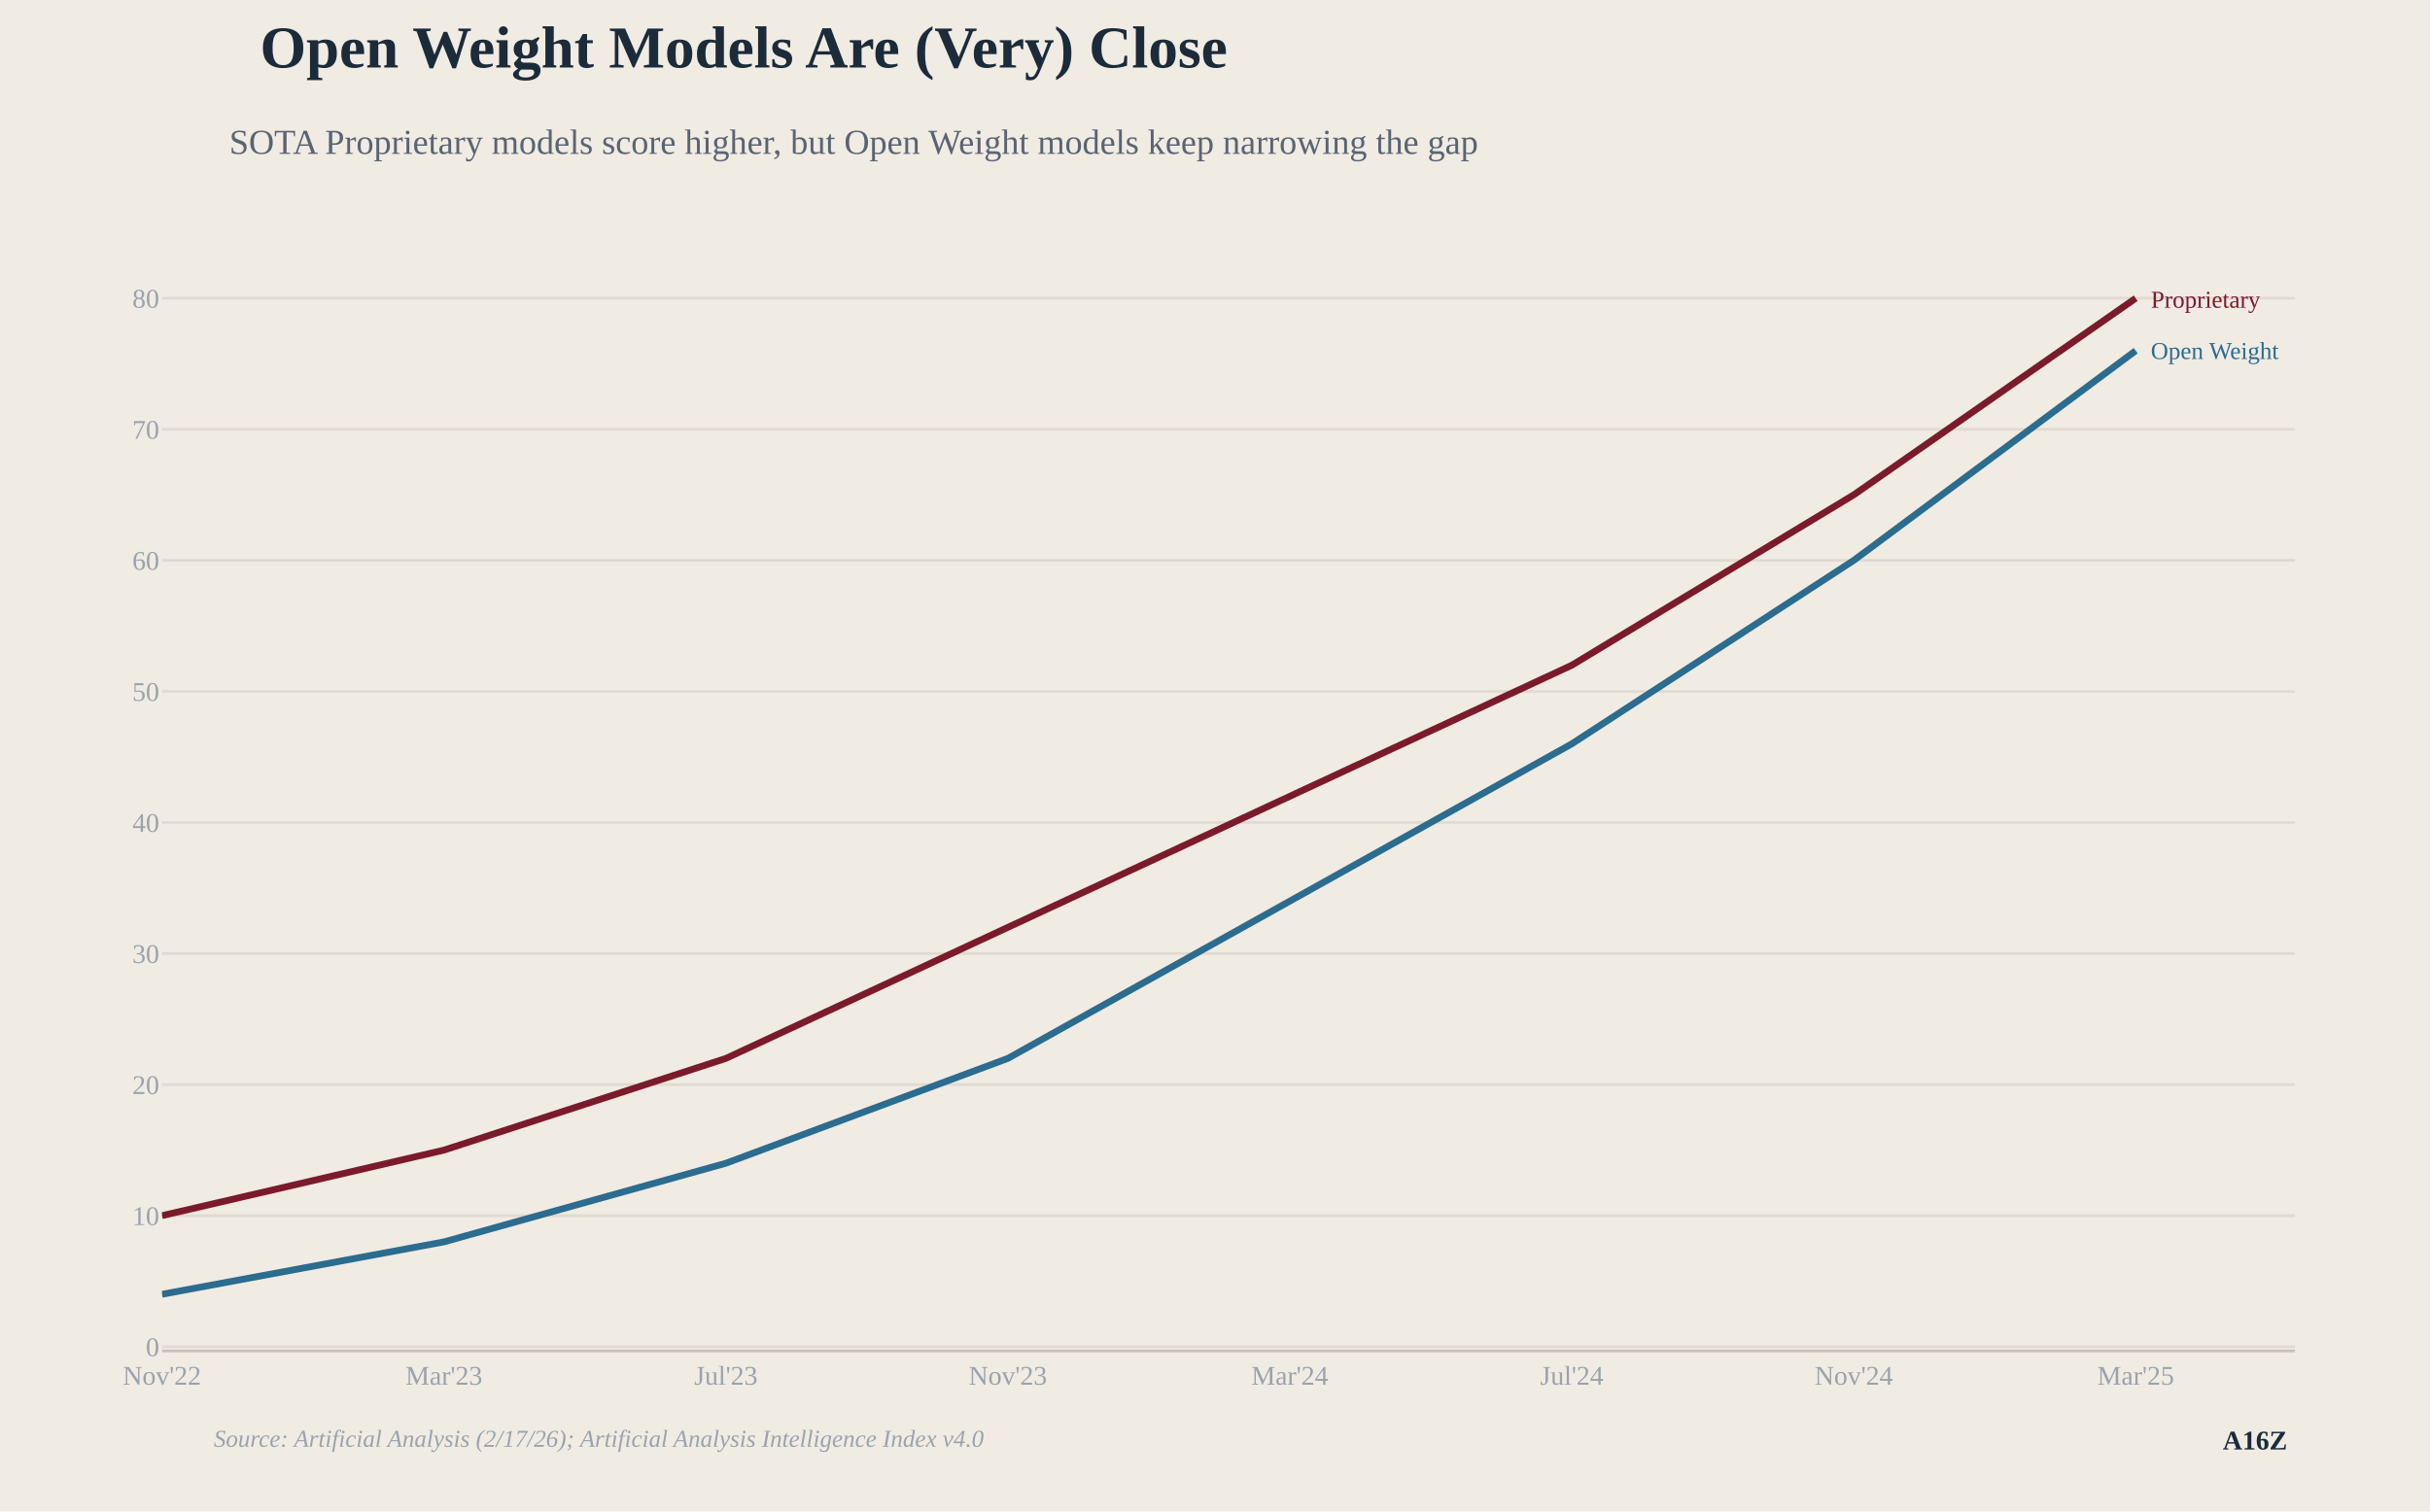
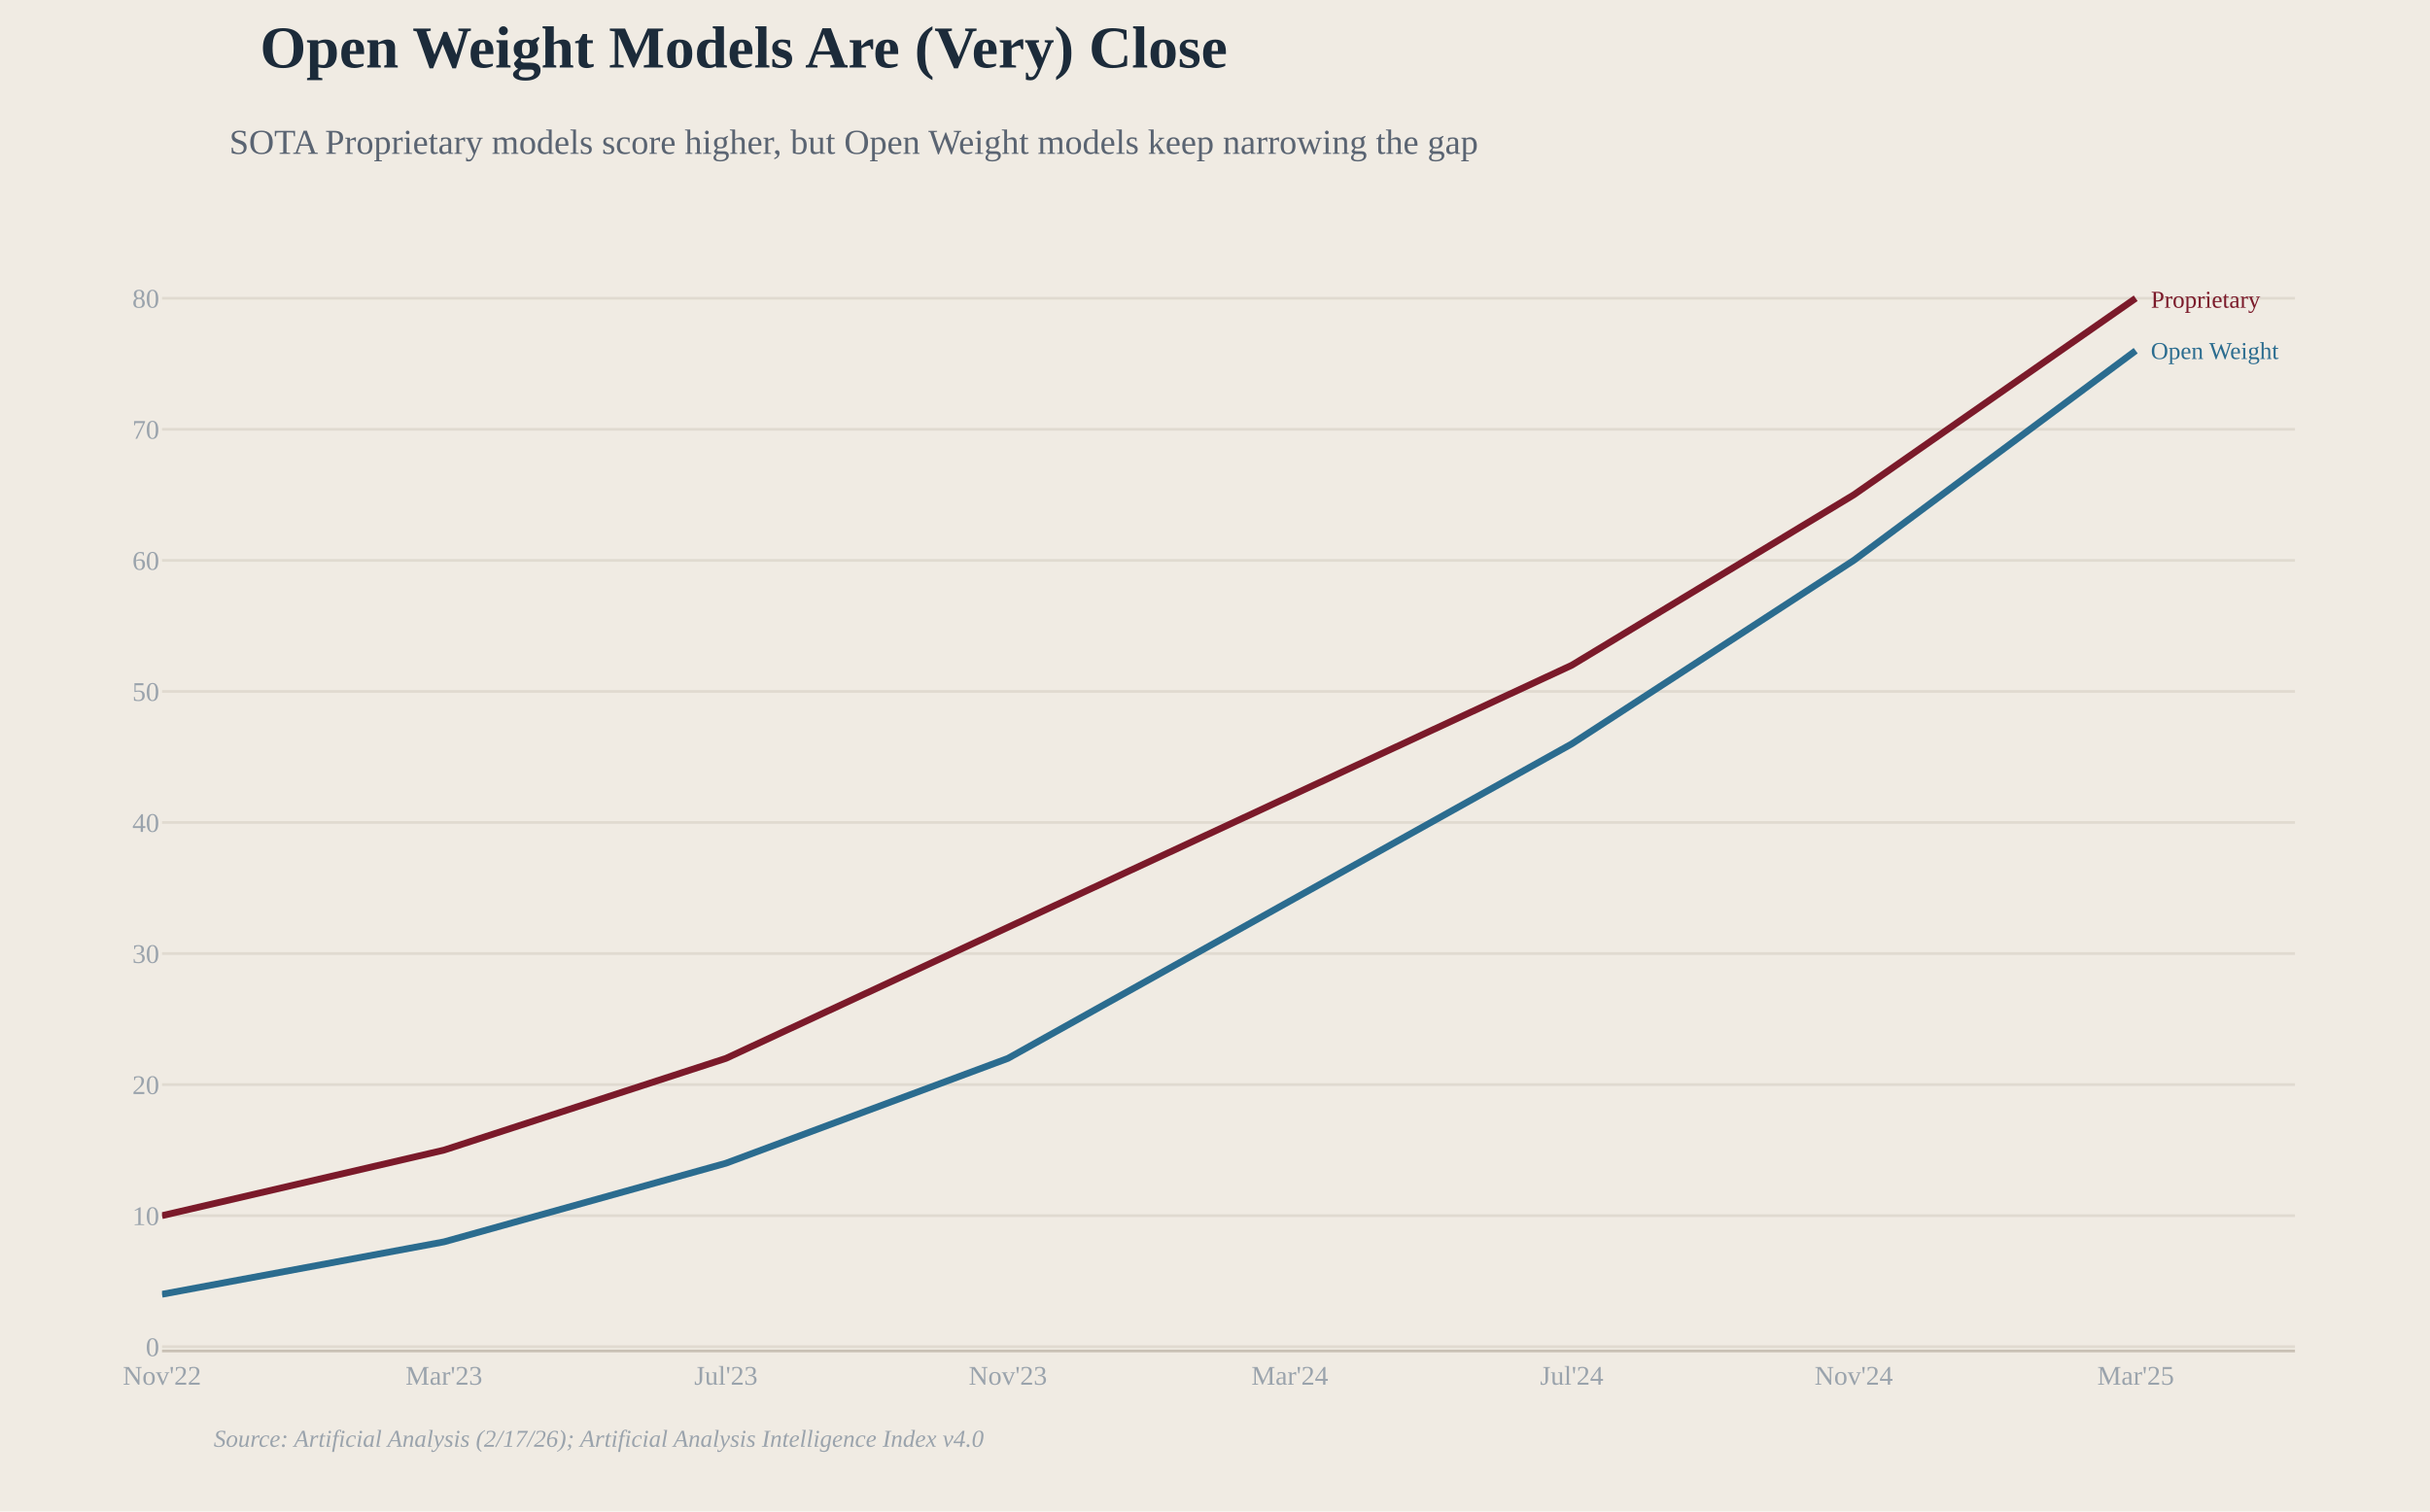
<svg xmlns="http://www.w3.org/2000/svg" class="main-svg" width="900" height="560" style="" viewBox="0 0 900 560">
  <rect x="0" y="0" width="900" height="560" style="fill: rgb(240, 235, 227); fill-opacity: 1;" />
-   <defs id="defs-b1dff6">
+   <defs id="defs-20a504">
    <g class="clips">
-       <clipPath id="clipb1dff6xyplot" class="plotclip">
+       <clipPath id="clip20a504xyplot" class="plotclip">
        <rect width="790" height="410" />
      </clipPath>
-       <clipPath class="axesclip" id="clipb1dff6x">
+       <clipPath class="axesclip" id="clip20a504x">
        <rect x="60" y="0" width="790" height="560" />
      </clipPath>
-       <clipPath class="axesclip" id="clipb1dff6y">
+       <clipPath class="axesclip" id="clip20a504y">
        <rect x="0" y="90" width="900" height="410" />
      </clipPath>
-       <clipPath class="axesclip" id="clipb1dff6xy">
+       <clipPath class="axesclip" id="clip20a504xy">
        <rect x="60" y="90" width="790" height="410" />
      </clipPath>
    </g>
    <g class="gradients" />
    <g class="patterns" />
  </defs>
  <g class="bglayer" />
  <g class="layer-below">
    <g class="imagelayer" />
    <g class="shapelayer" />
  </g>
  <g class="cartesianlayer">
    <g class="subplot xy">
      <g class="layer-subplot">
        <g class="shapelayer" />
        <g class="imagelayer" />
      </g>
      <g class="minor-gridlayer">
        <g class="x" />
        <g class="y" />
      </g>
      <g class="gridlayer">
        <g class="x" />
        <g class="y">
          <path class="ygrid crisp" transform="translate(0,498.92)" d="M60,0h790" style="stroke: rgb(224, 218, 208); stroke-opacity: 1; stroke-width: 1px;" />
          <path class="ygrid crisp" transform="translate(0,450.37)" d="M60,0h790" style="stroke: rgb(224, 218, 208); stroke-opacity: 1; stroke-width: 1px;" />
          <path class="ygrid crisp" transform="translate(0,401.82)" d="M60,0h790" style="stroke: rgb(224, 218, 208); stroke-opacity: 1; stroke-width: 1px;" />
          <path class="ygrid crisp" transform="translate(0,353.26)" d="M60,0h790" style="stroke: rgb(224, 218, 208); stroke-opacity: 1; stroke-width: 1px;" />
          <path class="ygrid crisp" transform="translate(0,304.71)" d="M60,0h790" style="stroke: rgb(224, 218, 208); stroke-opacity: 1; stroke-width: 1px;" />
          <path class="ygrid crisp" transform="translate(0,256.16)" d="M60,0h790" style="stroke: rgb(224, 218, 208); stroke-opacity: 1; stroke-width: 1px;" />
          <path class="ygrid crisp" transform="translate(0,207.61)" d="M60,0h790" style="stroke: rgb(224, 218, 208); stroke-opacity: 1; stroke-width: 1px;" />
          <path class="ygrid crisp" transform="translate(0,159.05)" d="M60,0h790" style="stroke: rgb(224, 218, 208); stroke-opacity: 1; stroke-width: 1px;" />
          <path class="ygrid crisp" transform="translate(0,110.5)" d="M60,0h790" style="stroke: rgb(224, 218, 208); stroke-opacity: 1; stroke-width: 1px;" />
        </g>
      </g>
      <g class="zerolinelayer" />
      <g class="layer-between">
        <g class="shapelayer" />
        <g class="imagelayer" />
      </g>
      <path class="xlines-below" />
      <path class="ylines-below" />
      <g class="overlines-below" />
      <g class="xaxislayer-below" />
      <g class="yaxislayer-below" />
      <g class="overaxes-below" />
      <g class="overplot">
-         <g class="xy" transform="translate(60,90)" clip-path="url(#clipb1dff6xyplot)">
+         <g class="xy" transform="translate(60,90)" clip-path="url(#clip20a504xyplot)">
          <g class="scatterlayer mlayer">
-             <g class="trace scatter trace096e96" style="stroke-miterlimit: 2; opacity: 1;">
+             <g class="trace scatter traced77733" style="stroke-miterlimit: 2; opacity: 1;">
              <g class="fills" />
              <g class="errorbars" />
              <g class="lines">
                <path class="js-line" d="M0,360.37L104.43,336.09L208.86,302.11L522.14,156.45L626.57,93.33L731,20.5" style="vector-effect: none; fill: none; stroke: rgb(123, 26, 42); stroke-opacity: 1; stroke-width: 2.5px; opacity: 1;" />
              </g>
              <g class="points" />
              <g class="text" />
            </g>
-             <g class="trace scatter trace79f17f" style="stroke-miterlimit: 2; opacity: 1;">
+             <g class="trace scatter traceba86aa" style="stroke-miterlimit: 2; opacity: 1;">
              <g class="fills" />
              <g class="errorbars" />
              <g class="lines">
                <path class="js-line" d="M0,389.5L104.43,370.08L208.86,340.95L313.29,302.11L417.71,243.84L522.14,185.58L626.57,117.61L731,39.92" style="vector-effect: none; fill: none; stroke: rgb(43, 108, 143); stroke-opacity: 1; stroke-width: 2.5px; opacity: 1;" />
              </g>
              <g class="points" />
              <g class="text" />
            </g>
          </g>
        </g>
      </g>
      <g class="zerolinelayer-above" />
      <path class="xlines-above crisp" d="M60,500.5H850" style="fill: none; stroke-width: 1px; stroke: rgb(200, 192, 180); stroke-opacity: 1;" />
      <path class="ylines-above crisp" d="M0,0" style="fill: none;" />
      <g class="overlines-above" />
      <g class="xaxislayer-above">
        <g class="xtick">
          <text text-anchor="middle" x="0" y="513" transform="translate(60,0)" style="font-family: Georgia, 'Times New Roman', serif; font-size: 10px; fill: rgb(154, 163, 172); fill-opacity: 1; white-space: pre;">Nov'22</text>
        </g>
        <g class="xtick">
          <text text-anchor="middle" x="0" y="513" transform="translate(164.43,0)" style="font-family: Georgia, 'Times New Roman', serif; font-size: 10px; fill: rgb(154, 163, 172); fill-opacity: 1; white-space: pre;">Mar'23</text>
        </g>
        <g class="xtick">
          <text text-anchor="middle" x="0" y="513" transform="translate(268.86,0)" style="font-family: Georgia, 'Times New Roman', serif; font-size: 10px; fill: rgb(154, 163, 172); fill-opacity: 1; white-space: pre;">Jul'23</text>
        </g>
        <g class="xtick">
          <text text-anchor="middle" x="0" y="513" transform="translate(373.29,0)" style="font-family: Georgia, 'Times New Roman', serif; font-size: 10px; fill: rgb(154, 163, 172); fill-opacity: 1; white-space: pre;">Nov'23</text>
        </g>
        <g class="xtick">
          <text text-anchor="middle" x="0" y="513" transform="translate(477.71,0)" style="font-family: Georgia, 'Times New Roman', serif; font-size: 10px; fill: rgb(154, 163, 172); fill-opacity: 1; white-space: pre;">Mar'24</text>
        </g>
        <g class="xtick">
          <text text-anchor="middle" x="0" y="513" transform="translate(582.14,0)" style="font-family: Georgia, 'Times New Roman', serif; font-size: 10px; fill: rgb(154, 163, 172); fill-opacity: 1; white-space: pre;">Jul'24</text>
        </g>
        <g class="xtick">
          <text text-anchor="middle" x="0" y="513" transform="translate(686.57,0)" style="font-family: Georgia, 'Times New Roman', serif; font-size: 10px; fill: rgb(154, 163, 172); fill-opacity: 1; white-space: pre;">Nov'24</text>
        </g>
        <g class="xtick">
          <text text-anchor="middle" x="0" y="513" transform="translate(791,0)" style="font-family: Georgia, 'Times New Roman', serif; font-size: 10px; fill: rgb(154, 163, 172); fill-opacity: 1; white-space: pre;">Mar'25</text>
        </g>
      </g>
      <g class="yaxislayer-above">
        <g class="ytick">
          <text text-anchor="end" x="59" y="3.5" transform="translate(0,498.92)" style="font-family: Georgia, 'Times New Roman', serif; font-size: 10px; fill: rgb(154, 163, 172); fill-opacity: 1; white-space: pre;">0</text>
        </g>
        <g class="ytick">
          <text text-anchor="end" x="59" y="3.5" style="font-family: Georgia, 'Times New Roman', serif; font-size: 10px; fill: rgb(154, 163, 172); fill-opacity: 1; white-space: pre;" transform="translate(0,450.37)">10</text>
        </g>
        <g class="ytick">
          <text text-anchor="end" x="59" y="3.5" style="font-family: Georgia, 'Times New Roman', serif; font-size: 10px; fill: rgb(154, 163, 172); fill-opacity: 1; white-space: pre;" transform="translate(0,401.82)">20</text>
        </g>
        <g class="ytick">
          <text text-anchor="end" x="59" y="3.5" style="font-family: Georgia, 'Times New Roman', serif; font-size: 10px; fill: rgb(154, 163, 172); fill-opacity: 1; white-space: pre;" transform="translate(0,353.26)">30</text>
        </g>
        <g class="ytick">
          <text text-anchor="end" x="59" y="3.5" style="font-family: Georgia, 'Times New Roman', serif; font-size: 10px; fill: rgb(154, 163, 172); fill-opacity: 1; white-space: pre;" transform="translate(0,304.71)">40</text>
        </g>
        <g class="ytick">
          <text text-anchor="end" x="59" y="3.5" style="font-family: Georgia, 'Times New Roman', serif; font-size: 10px; fill: rgb(154, 163, 172); fill-opacity: 1; white-space: pre;" transform="translate(0,256.16)">50</text>
        </g>
        <g class="ytick">
          <text text-anchor="end" x="59" y="3.5" style="font-family: Georgia, 'Times New Roman', serif; font-size: 10px; fill: rgb(154, 163, 172); fill-opacity: 1; white-space: pre;" transform="translate(0,207.61)">60</text>
        </g>
        <g class="ytick">
          <text text-anchor="end" x="59" y="3.5" style="font-family: Georgia, 'Times New Roman', serif; font-size: 10px; fill: rgb(154, 163, 172); fill-opacity: 1; white-space: pre;" transform="translate(0,159.05)">70</text>
        </g>
        <g class="ytick">
          <text text-anchor="end" x="59" y="3.5" style="font-family: Georgia, 'Times New Roman', serif; font-size: 10px; fill: rgb(154, 163, 172); fill-opacity: 1; white-space: pre;" transform="translate(0,110.5)">80</text>
        </g>
      </g>
      <g class="overaxes-above" />
    </g>
  </g>
  <g class="polarlayer" />
  <g class="smithlayer" />
  <g class="ternarylayer" />
  <g class="geolayer" />
  <g class="funnelarealayer" />
  <g class="pielayer" />
  <g class="iciclelayer" />
  <g class="treemaplayer" />
  <g class="sunburstlayer" />
  <g class="glimages" />
-   <defs id="topdefs-b1dff6">
+   <defs id="topdefs-20a504">
    <g class="clips" />
  </defs>
  <g class="layer-above">
    <g class="imagelayer" />
    <g class="shapelayer" />
  </g>
  <g class="infolayer">
    <g class="g-gtitle" />
    <g class="g-xtitle" />
    <g class="g-ytitle" />
    <g class="annotation" data-index="0" style="opacity: 1;">
      <g class="annotation-text-g" transform="rotate(0,817,110.5)">
        <g class="cursor-pointer" transform="translate(791,104)">
          <rect class="bg" x="0.5" y="0.5" width="51" height="13" style="stroke-width: 1px; stroke: rgb(0, 0, 0); stroke-opacity: 0; fill: rgb(0, 0, 0); fill-opacity: 0;" />
          <text class="annotation-text" text-anchor="middle" x="25.891" y="10" style="font-family: Georgia, 'Times New Roman', serif; font-size: 9px; fill: rgb(123, 26, 42); fill-opacity: 1; white-space: pre;"> Proprietary</text>
        </g>
      </g>
    </g>
    <g class="annotation" data-index="1" style="opacity: 1;">
      <g class="annotation-text-g" transform="rotate(0,820.5,129.92)">
        <g class="cursor-pointer" transform="translate(791,123)">
          <rect class="bg" x="0.5" y="0.5" width="58" height="13" style="stroke-width: 1px; stroke: rgb(0, 0, 0); stroke-opacity: 0; fill: rgb(0, 0, 0); fill-opacity: 0;" />
          <text class="annotation-text" text-anchor="middle" x="29.273" y="10" style="font-family: Georgia, 'Times New Roman', serif; font-size: 9px; fill: rgb(43, 108, 143); fill-opacity: 1; white-space: pre;"> Open Weight</text>
        </g>
      </g>
    </g>
    <g class="annotation" data-index="2" style="opacity: 1;">
      <g class="annotation-text-g" transform="rotate(0,275.5,17.5)">
        <g class="cursor-pointer" transform="translate(60,3)">
          <rect class="bg" x="0.5" y="0.5" width="430" height="28" style="stroke-width: 1px; stroke: rgb(0, 0, 0); stroke-opacity: 0; fill: rgb(0, 0, 0); fill-opacity: 0;" />
          <text class="annotation-text" text-anchor="middle" x="215.453" y="22" style="font-family: Georgia, 'Times New Roman', serif; font-size: 22px; fill: rgb(28, 43, 58); fill-opacity: 1; white-space: pre;">
            <tspan style="font-weight:bold">Open Weight Models Are (Very) Close</tspan>
          </text>
        </g>
      </g>
    </g>
    <g class="annotation" data-index="3" style="opacity: 1;">
      <g class="annotation-text-g" transform="rotate(0,316,52.5)">
        <g class="cursor-pointer" transform="translate(60,43)">
          <rect class="bg" x="0.5" y="0.5" width="511" height="18" style="stroke-width: 1px; stroke: rgb(0, 0, 0); stroke-opacity: 0; fill: rgb(0, 0, 0); fill-opacity: 0;" />
          <text class="annotation-text" text-anchor="middle" x="256.195" y="14" style="font-family: Georgia, 'Times New Roman', serif; font-size: 13px; fill: rgb(90, 100, 114); fill-opacity: 1; white-space: pre;">SOTA Proprietary models score higher, but Open Weight models keep narrowing the gap</text>
        </g>
      </g>
    </g>
    <g class="annotation" data-index="4" style="opacity: 1;">
      <g class="annotation-text-g" transform="rotate(0,221.5,533)">
        <g class="cursor-pointer" transform="translate(60,526)">
          <rect class="bg" x="0.5" y="0.5" width="322" height="13" style="stroke-width: 1px; stroke: rgb(0, 0, 0); stroke-opacity: 0; fill: rgb(0, 0, 0); fill-opacity: 0;" />
          <text class="annotation-text" text-anchor="middle" x="161.758" y="10" style="font-family: Georgia, 'Times New Roman', serif; font-size: 9px; fill: rgb(154, 163, 172); fill-opacity: 1; white-space: pre;">
            <tspan style="font-style:italic">Source: Artificial Analysis (2/17/26); Artificial Analysis Intelligence Index v4.0</tspan>
          </text>
        </g>
      </g>
    </g>
-     <g class="annotation" data-index="5" style="opacity: 1;">
-       <g class="annotation-text-g" transform="rotate(0,835,533.5)">
-         <g class="cursor-pointer" transform="translate(820,526)">
-           <rect class="bg" x="0.5" y="0.5" width="29" height="14" style="stroke-width: 1px; stroke: rgb(0, 0, 0); stroke-opacity: 0; fill: rgb(0, 0, 0); fill-opacity: 0;" />
-           <text class="annotation-text" text-anchor="middle" x="15.203" y="11" style="font-family: Georgia, 'Times New Roman', serif; font-size: 10px; fill: rgb(28, 43, 58); fill-opacity: 1; white-space: pre;">
-             <tspan style="font-weight:bold">A16Z</tspan>
-           </text>
-         </g>
-       </g>
-     </g>
  </g>
</svg>
